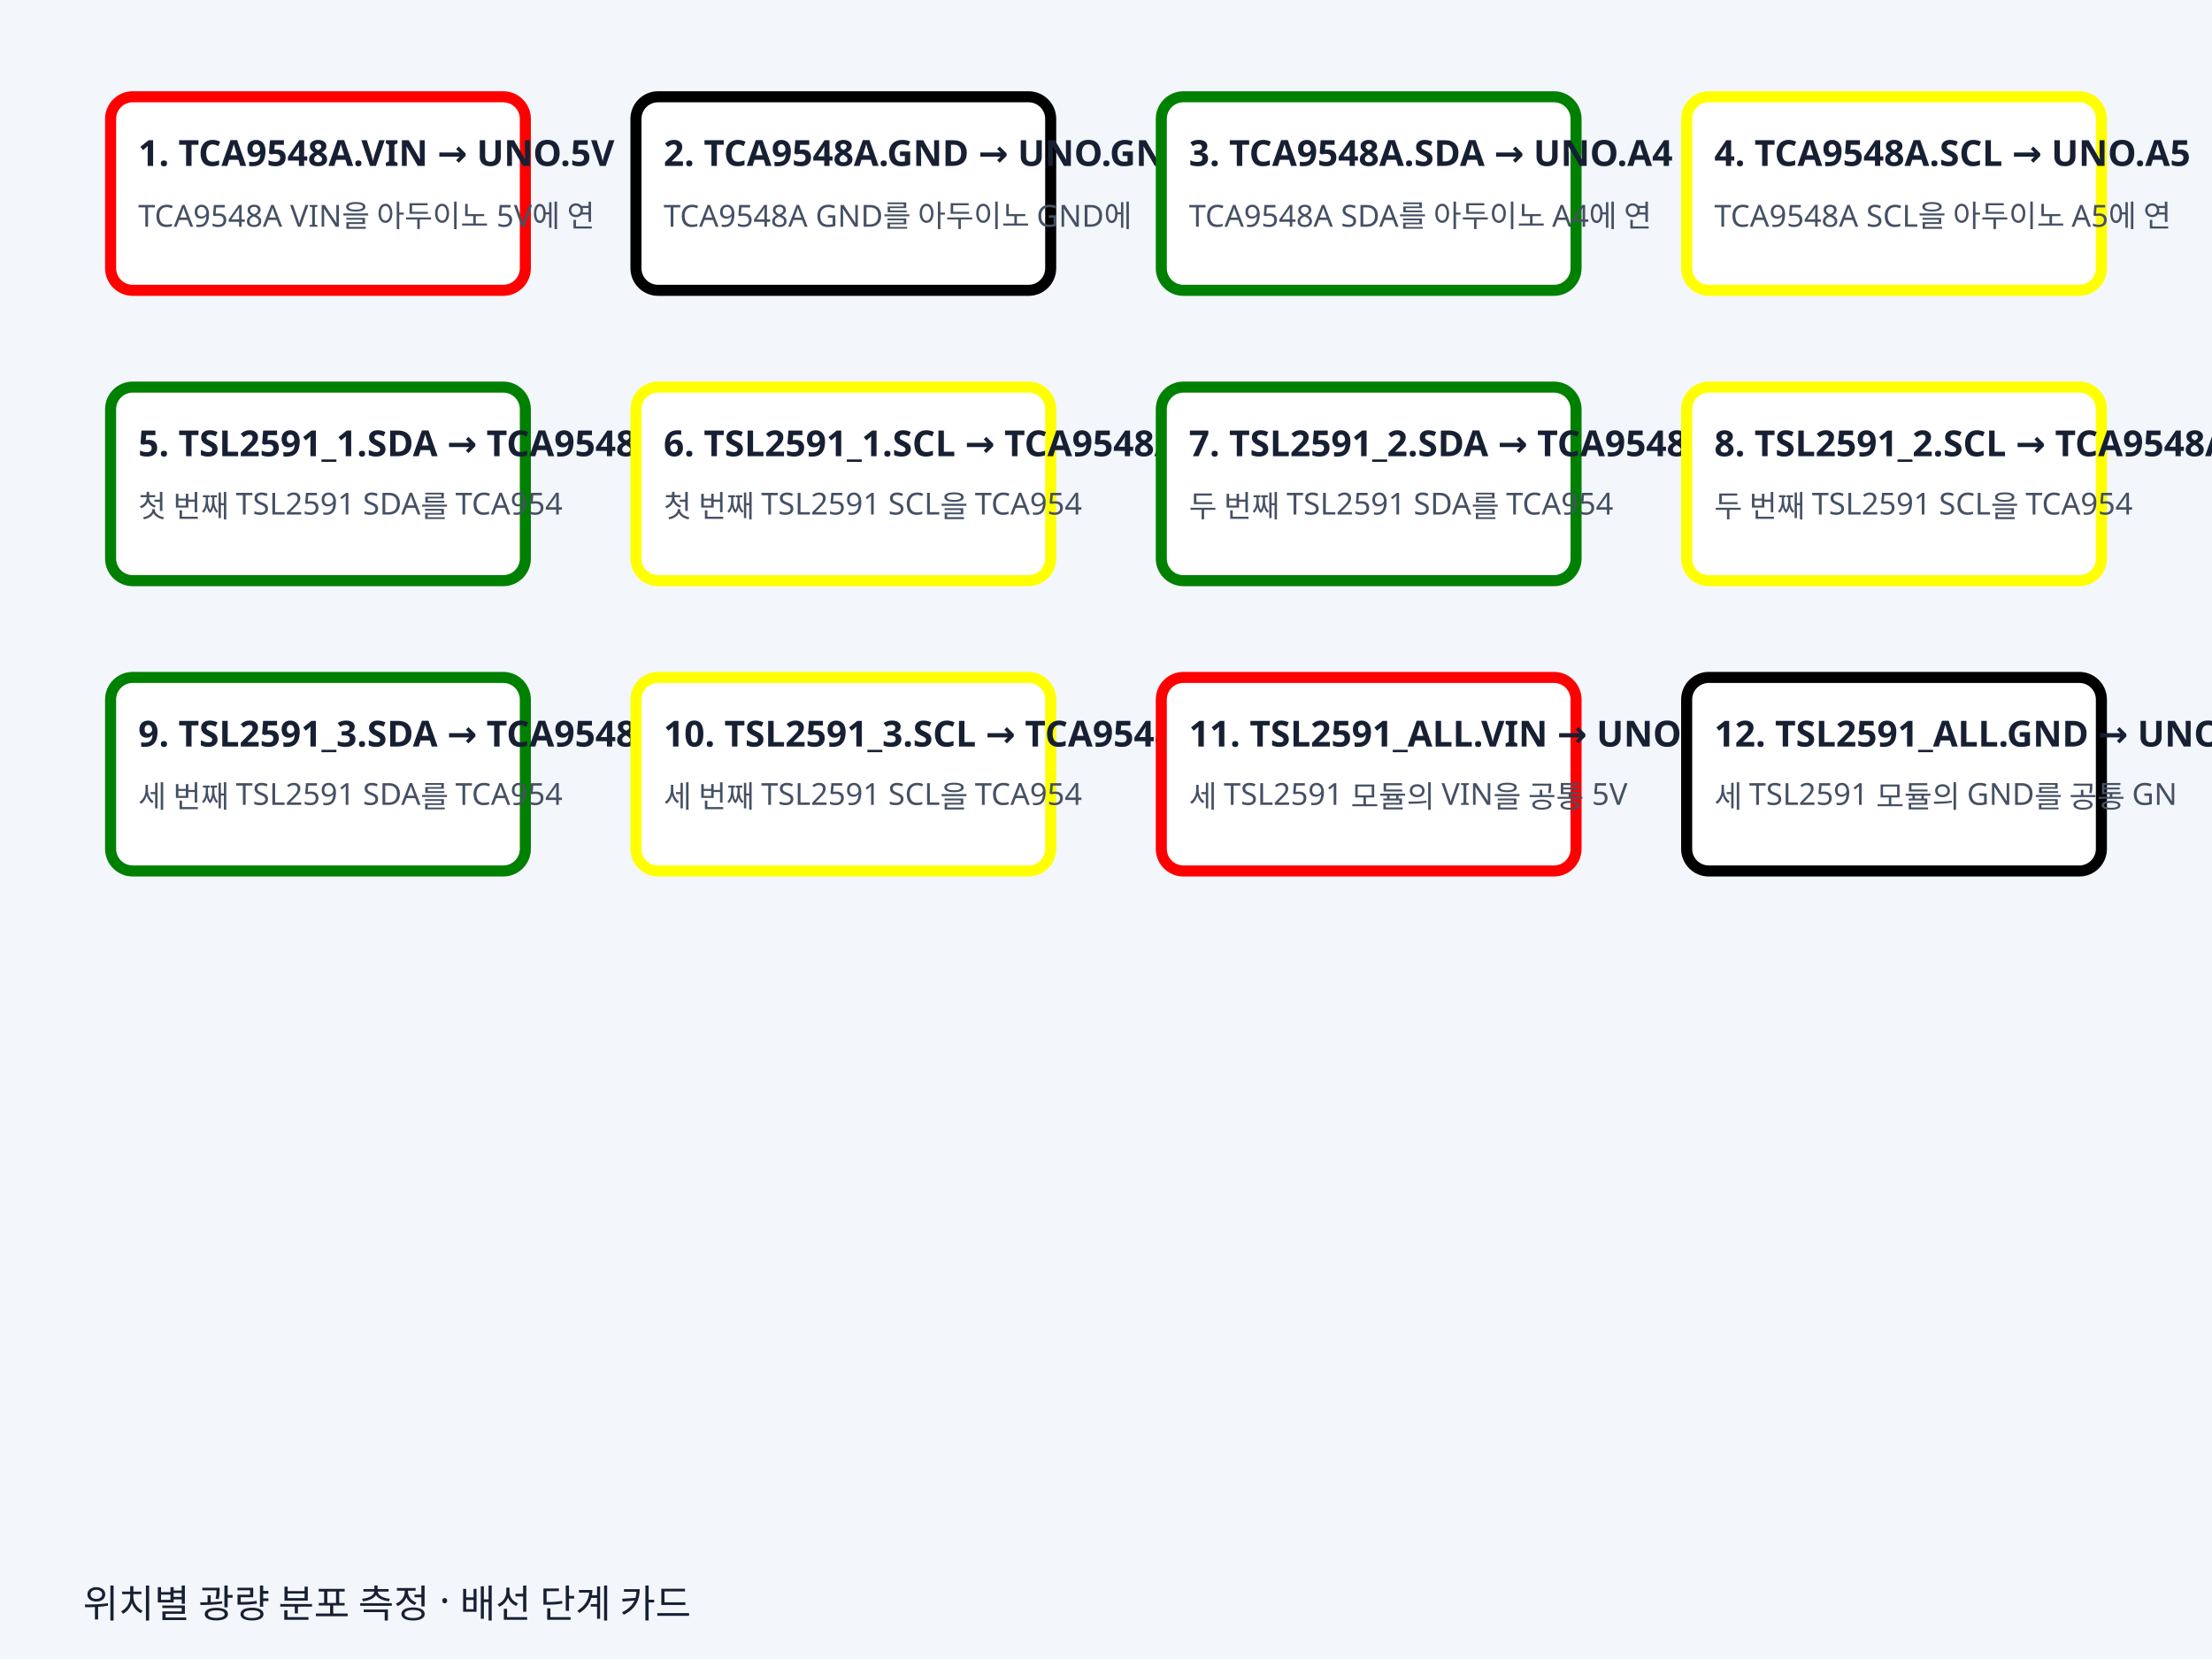
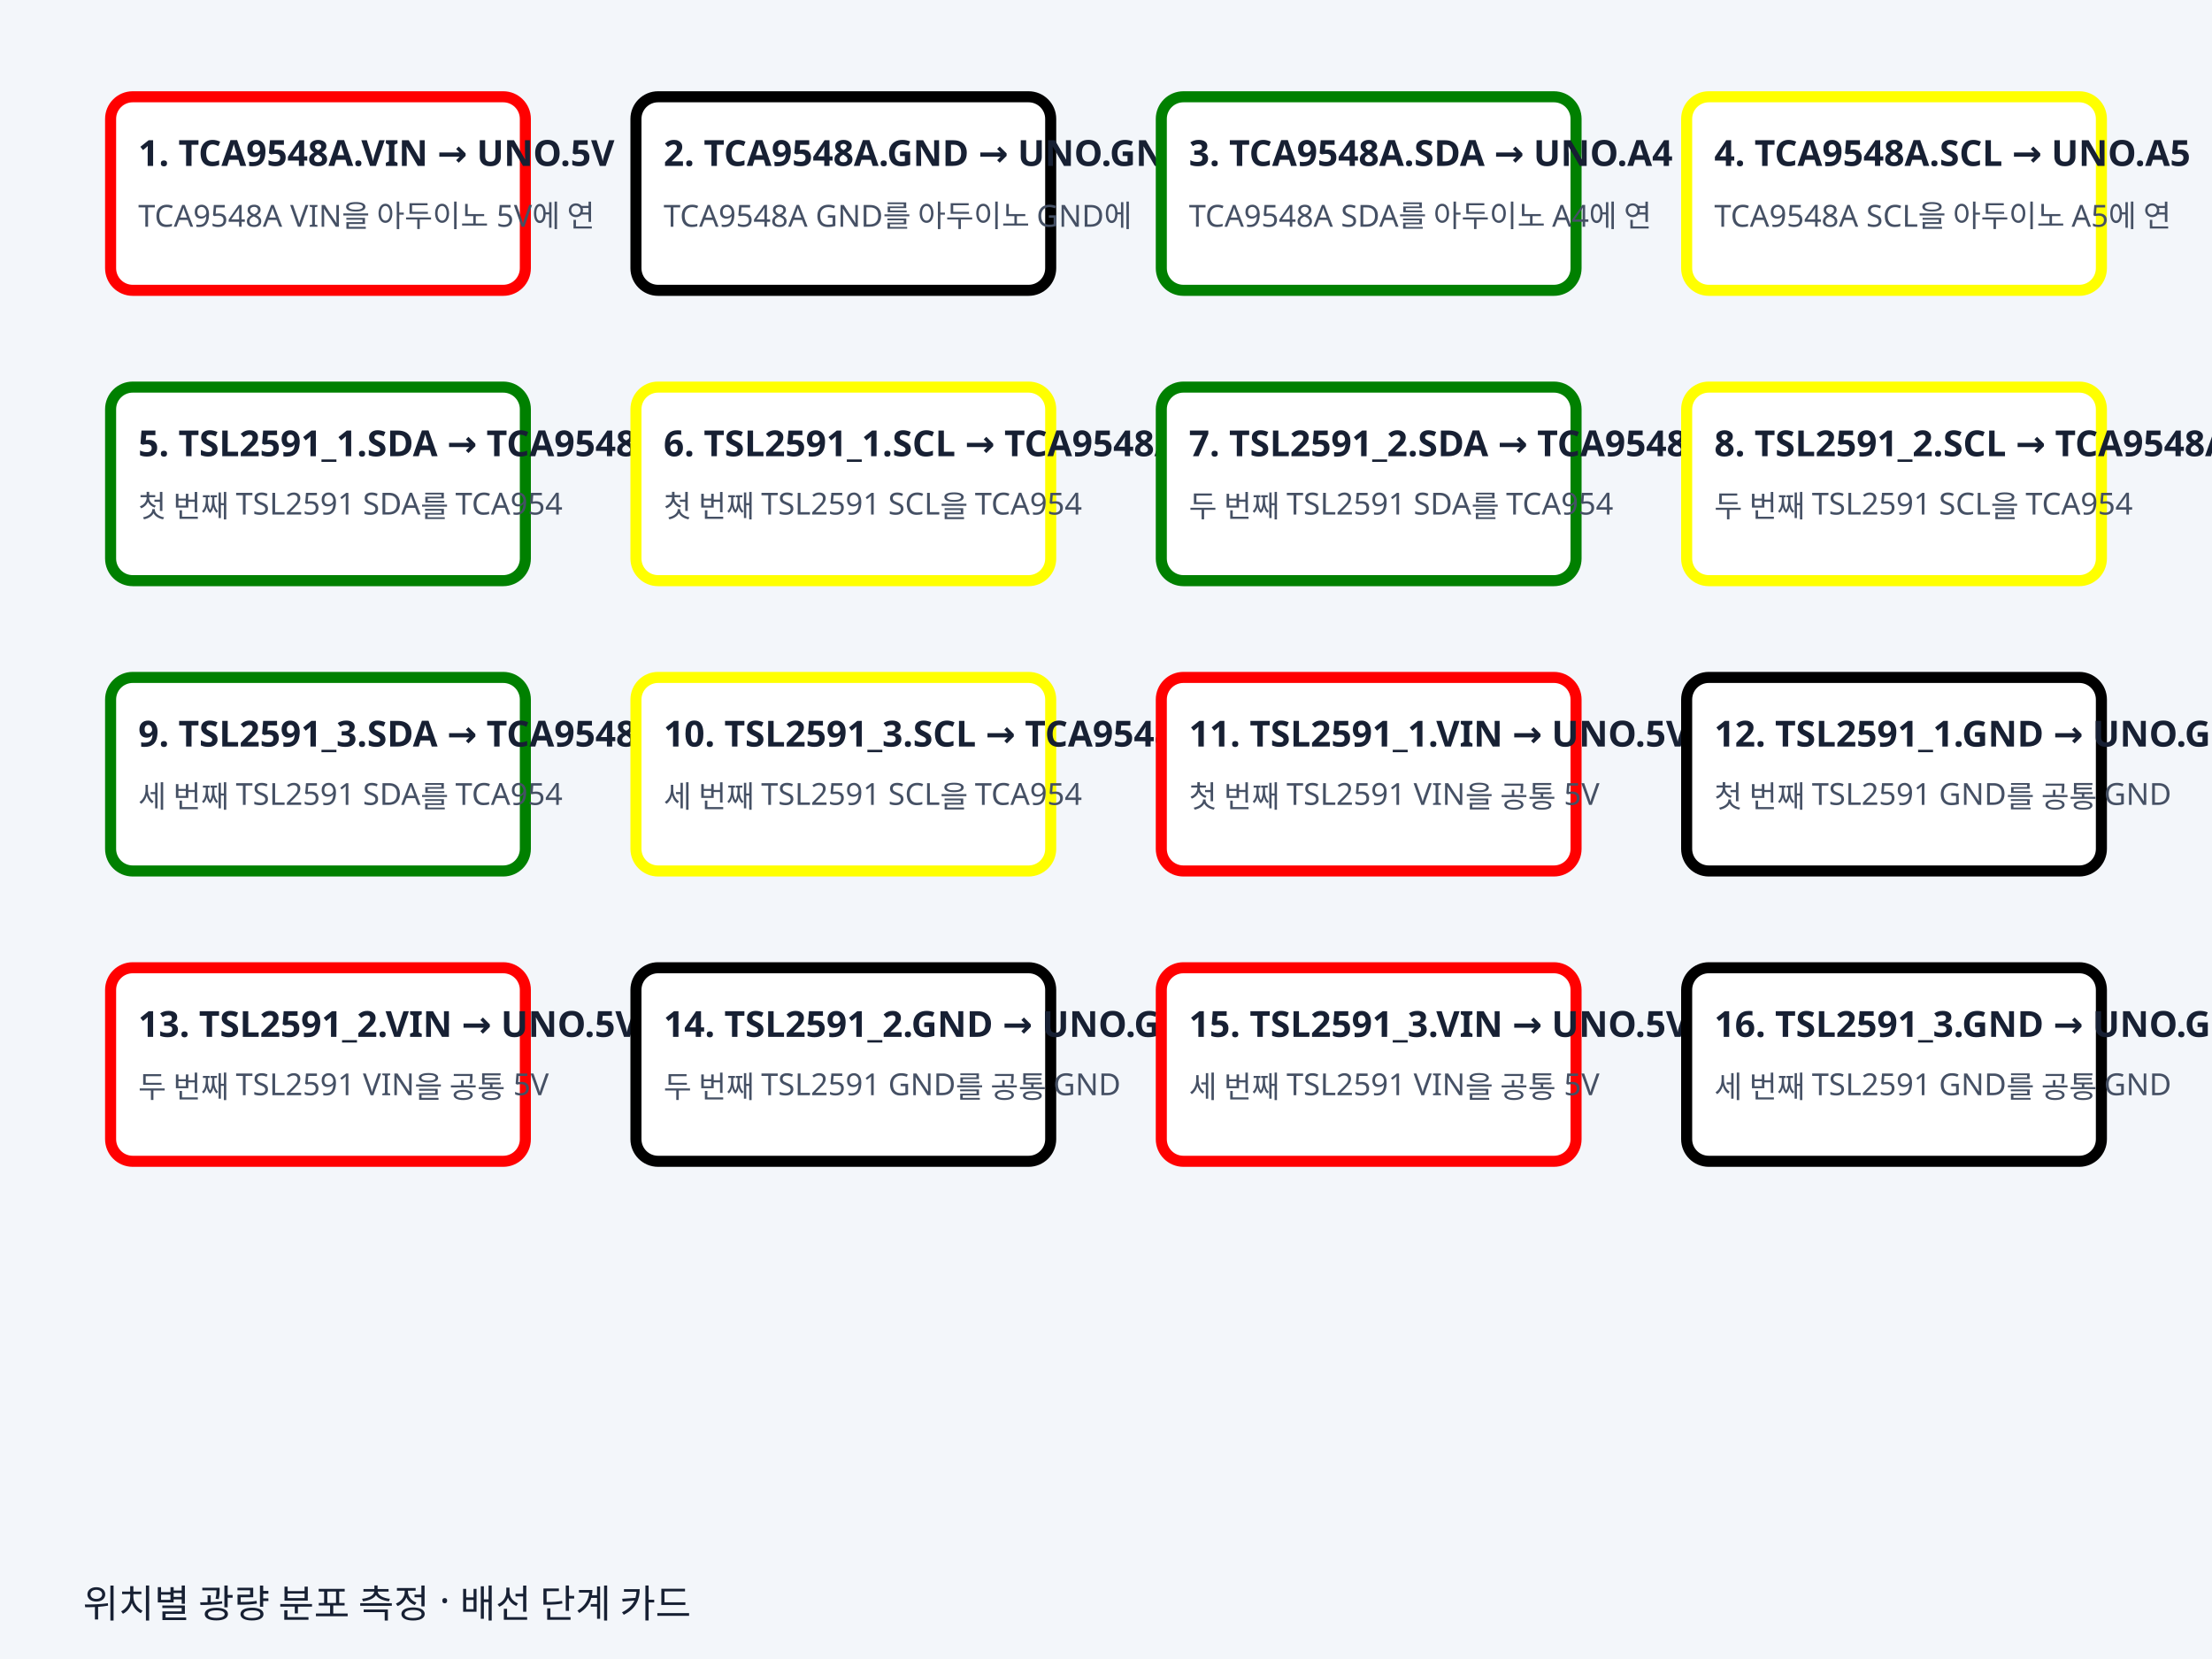
<svg xmlns="http://www.w3.org/2000/svg" width="800" height="600" viewBox="0 0 800 600">
  <rect width="100%" height="100%" fill="#f3f6fa" />
  <text x="30" y="585" font-family="sans-serif" font-size="14" fill="#172033">위치별 광량 분포 측정 · 배선 단계 카드</text>
  <g>
    <rect x="40" y="35" width="150" height="70" rx="8" fill="#ffffff" stroke="red" stroke-width="4" />
    <text x="50" y="60" font-family="sans-serif" font-size="13" font-weight="700" fill="#172033">1. TCA9548A.VIN → UNO.5V</text>
    <text x="50" y="82" font-family="sans-serif" font-size="11" fill="#455064">TCA9548A VIN을 아두이노 5V에 연</text>
  </g>
  <g>
    <rect x="230" y="35" width="150" height="70" rx="8" fill="#ffffff" stroke="black" stroke-width="4" />
    <text x="240" y="60" font-family="sans-serif" font-size="13" font-weight="700" fill="#172033">2. TCA9548A.GND → UNO.GND</text>
    <text x="240" y="82" font-family="sans-serif" font-size="11" fill="#455064">TCA9548A GND를 아두이노 GND에 </text>
  </g>
  <g>
    <rect x="420" y="35" width="150" height="70" rx="8" fill="#ffffff" stroke="green" stroke-width="4" />
    <text x="430" y="60" font-family="sans-serif" font-size="13" font-weight="700" fill="#172033">3. TCA9548A.SDA → UNO.A4</text>
    <text x="430" y="82" font-family="sans-serif" font-size="11" fill="#455064">TCA9548A SDA를 아두이노 A4에 연</text>
  </g>
  <g>
    <rect x="610" y="35" width="150" height="70" rx="8" fill="#ffffff" stroke="yellow" stroke-width="4" />
    <text x="620" y="60" font-family="sans-serif" font-size="13" font-weight="700" fill="#172033">4. TCA9548A.SCL → UNO.A5</text>
    <text x="620" y="82" font-family="sans-serif" font-size="11" fill="#455064">TCA9548A SCL을 아두이노 A5에 연</text>
  </g>
  <g>
    <rect x="40" y="140" width="150" height="70" rx="8" fill="#ffffff" stroke="green" stroke-width="4" />
    <text x="50" y="165" font-family="sans-serif" font-size="13" font-weight="700" fill="#172033">5. TSL2591_1.SDA → TCA9548A.SD0</text>
    <text x="50" y="187" font-family="sans-serif" font-size="11" fill="#455064">첫 번째 TSL2591 SDA를 TCA954</text>
  </g>
  <g>
    <rect x="230" y="140" width="150" height="70" rx="8" fill="#ffffff" stroke="yellow" stroke-width="4" />
    <text x="240" y="165" font-family="sans-serif" font-size="13" font-weight="700" fill="#172033">6. TSL2591_1.SCL → TCA9548A.SC0</text>
    <text x="240" y="187" font-family="sans-serif" font-size="11" fill="#455064">첫 번째 TSL2591 SCL을 TCA954</text>
  </g>
  <g>
    <rect x="420" y="140" width="150" height="70" rx="8" fill="#ffffff" stroke="green" stroke-width="4" />
    <text x="430" y="165" font-family="sans-serif" font-size="13" font-weight="700" fill="#172033">7. TSL2591_2.SDA → TCA9548A.SD1</text>
    <text x="430" y="187" font-family="sans-serif" font-size="11" fill="#455064">두 번째 TSL2591 SDA를 TCA954</text>
  </g>
  <g>
    <rect x="610" y="140" width="150" height="70" rx="8" fill="#ffffff" stroke="yellow" stroke-width="4" />
    <text x="620" y="165" font-family="sans-serif" font-size="13" font-weight="700" fill="#172033">8. TSL2591_2.SCL → TCA9548A.SC1</text>
    <text x="620" y="187" font-family="sans-serif" font-size="11" fill="#455064">두 번째 TSL2591 SCL을 TCA954</text>
  </g>
  <g>
    <rect x="40" y="245" width="150" height="70" rx="8" fill="#ffffff" stroke="green" stroke-width="4" />
    <text x="50" y="270" font-family="sans-serif" font-size="13" font-weight="700" fill="#172033">9. TSL2591_3.SDA → TCA9548A.SD2</text>
    <text x="50" y="292" font-family="sans-serif" font-size="11" fill="#455064">세 번째 TSL2591 SDA를 TCA954</text>
  </g>
  <g>
    <rect x="230" y="245" width="150" height="70" rx="8" fill="#ffffff" stroke="yellow" stroke-width="4" />
    <text x="240" y="270" font-family="sans-serif" font-size="13" font-weight="700" fill="#172033">10. TSL2591_3.SCL → TCA9548A.SC2</text>
    <text x="240" y="292" font-family="sans-serif" font-size="11" fill="#455064">세 번째 TSL2591 SCL을 TCA954</text>
  </g>
  <g>
    <rect x="420" y="245" width="150" height="70" rx="8" fill="#ffffff" stroke="red" stroke-width="4" />
-     <text x="430" y="270" font-family="sans-serif" font-size="13" font-weight="700" fill="#172033">11. TSL2591_ALL.VIN → UNO.5V</text>
-     <text x="430" y="292" font-family="sans-serif" font-size="11" fill="#455064">세 TSL2591 모듈의 VIN을 공통 5V</text>
+     <text x="430" y="270" font-family="sans-serif" font-size="13" font-weight="700" fill="#172033">11. TSL2591_1.VIN → UNO.5V</text>
+     <text x="430" y="292" font-family="sans-serif" font-size="11" fill="#455064">첫 번째 TSL2591 VIN을 공통 5V </text>
  </g>
  <g>
    <rect x="610" y="245" width="150" height="70" rx="8" fill="#ffffff" stroke="black" stroke-width="4" />
-     <text x="620" y="270" font-family="sans-serif" font-size="13" font-weight="700" fill="#172033">12. TSL2591_ALL.GND → UNO.GND</text>
-     <text x="620" y="292" font-family="sans-serif" font-size="11" fill="#455064">세 TSL2591 모듈의 GND를 공통 GN</text>
+     <text x="620" y="270" font-family="sans-serif" font-size="13" font-weight="700" fill="#172033">12. TSL2591_1.GND → UNO.GND</text>
+     <text x="620" y="292" font-family="sans-serif" font-size="11" fill="#455064">첫 번째 TSL2591 GND를 공통 GND</text>
+   </g>
+   <g>
+     <rect x="40" y="350" width="150" height="70" rx="8" fill="#ffffff" stroke="red" stroke-width="4" />
+     <text x="50" y="375" font-family="sans-serif" font-size="13" font-weight="700" fill="#172033">13. TSL2591_2.VIN → UNO.5V</text>
+     <text x="50" y="397" font-family="sans-serif" font-size="11" fill="#455064">두 번째 TSL2591 VIN을 공통 5V </text>
+   </g>
+   <g>
+     <rect x="230" y="350" width="150" height="70" rx="8" fill="#ffffff" stroke="black" stroke-width="4" />
+     <text x="240" y="375" font-family="sans-serif" font-size="13" font-weight="700" fill="#172033">14. TSL2591_2.GND → UNO.GND</text>
+     <text x="240" y="397" font-family="sans-serif" font-size="11" fill="#455064">두 번째 TSL2591 GND를 공통 GND</text>
+   </g>
+   <g>
+     <rect x="420" y="350" width="150" height="70" rx="8" fill="#ffffff" stroke="red" stroke-width="4" />
+     <text x="430" y="375" font-family="sans-serif" font-size="13" font-weight="700" fill="#172033">15. TSL2591_3.VIN → UNO.5V</text>
+     <text x="430" y="397" font-family="sans-serif" font-size="11" fill="#455064">세 번째 TSL2591 VIN을 공통 5V </text>
+   </g>
+   <g>
+     <rect x="610" y="350" width="150" height="70" rx="8" fill="#ffffff" stroke="black" stroke-width="4" />
+     <text x="620" y="375" font-family="sans-serif" font-size="13" font-weight="700" fill="#172033">16. TSL2591_3.GND → UNO.GND</text>
+     <text x="620" y="397" font-family="sans-serif" font-size="11" fill="#455064">세 번째 TSL2591 GND를 공통 GND</text>
  </g>
</svg>
